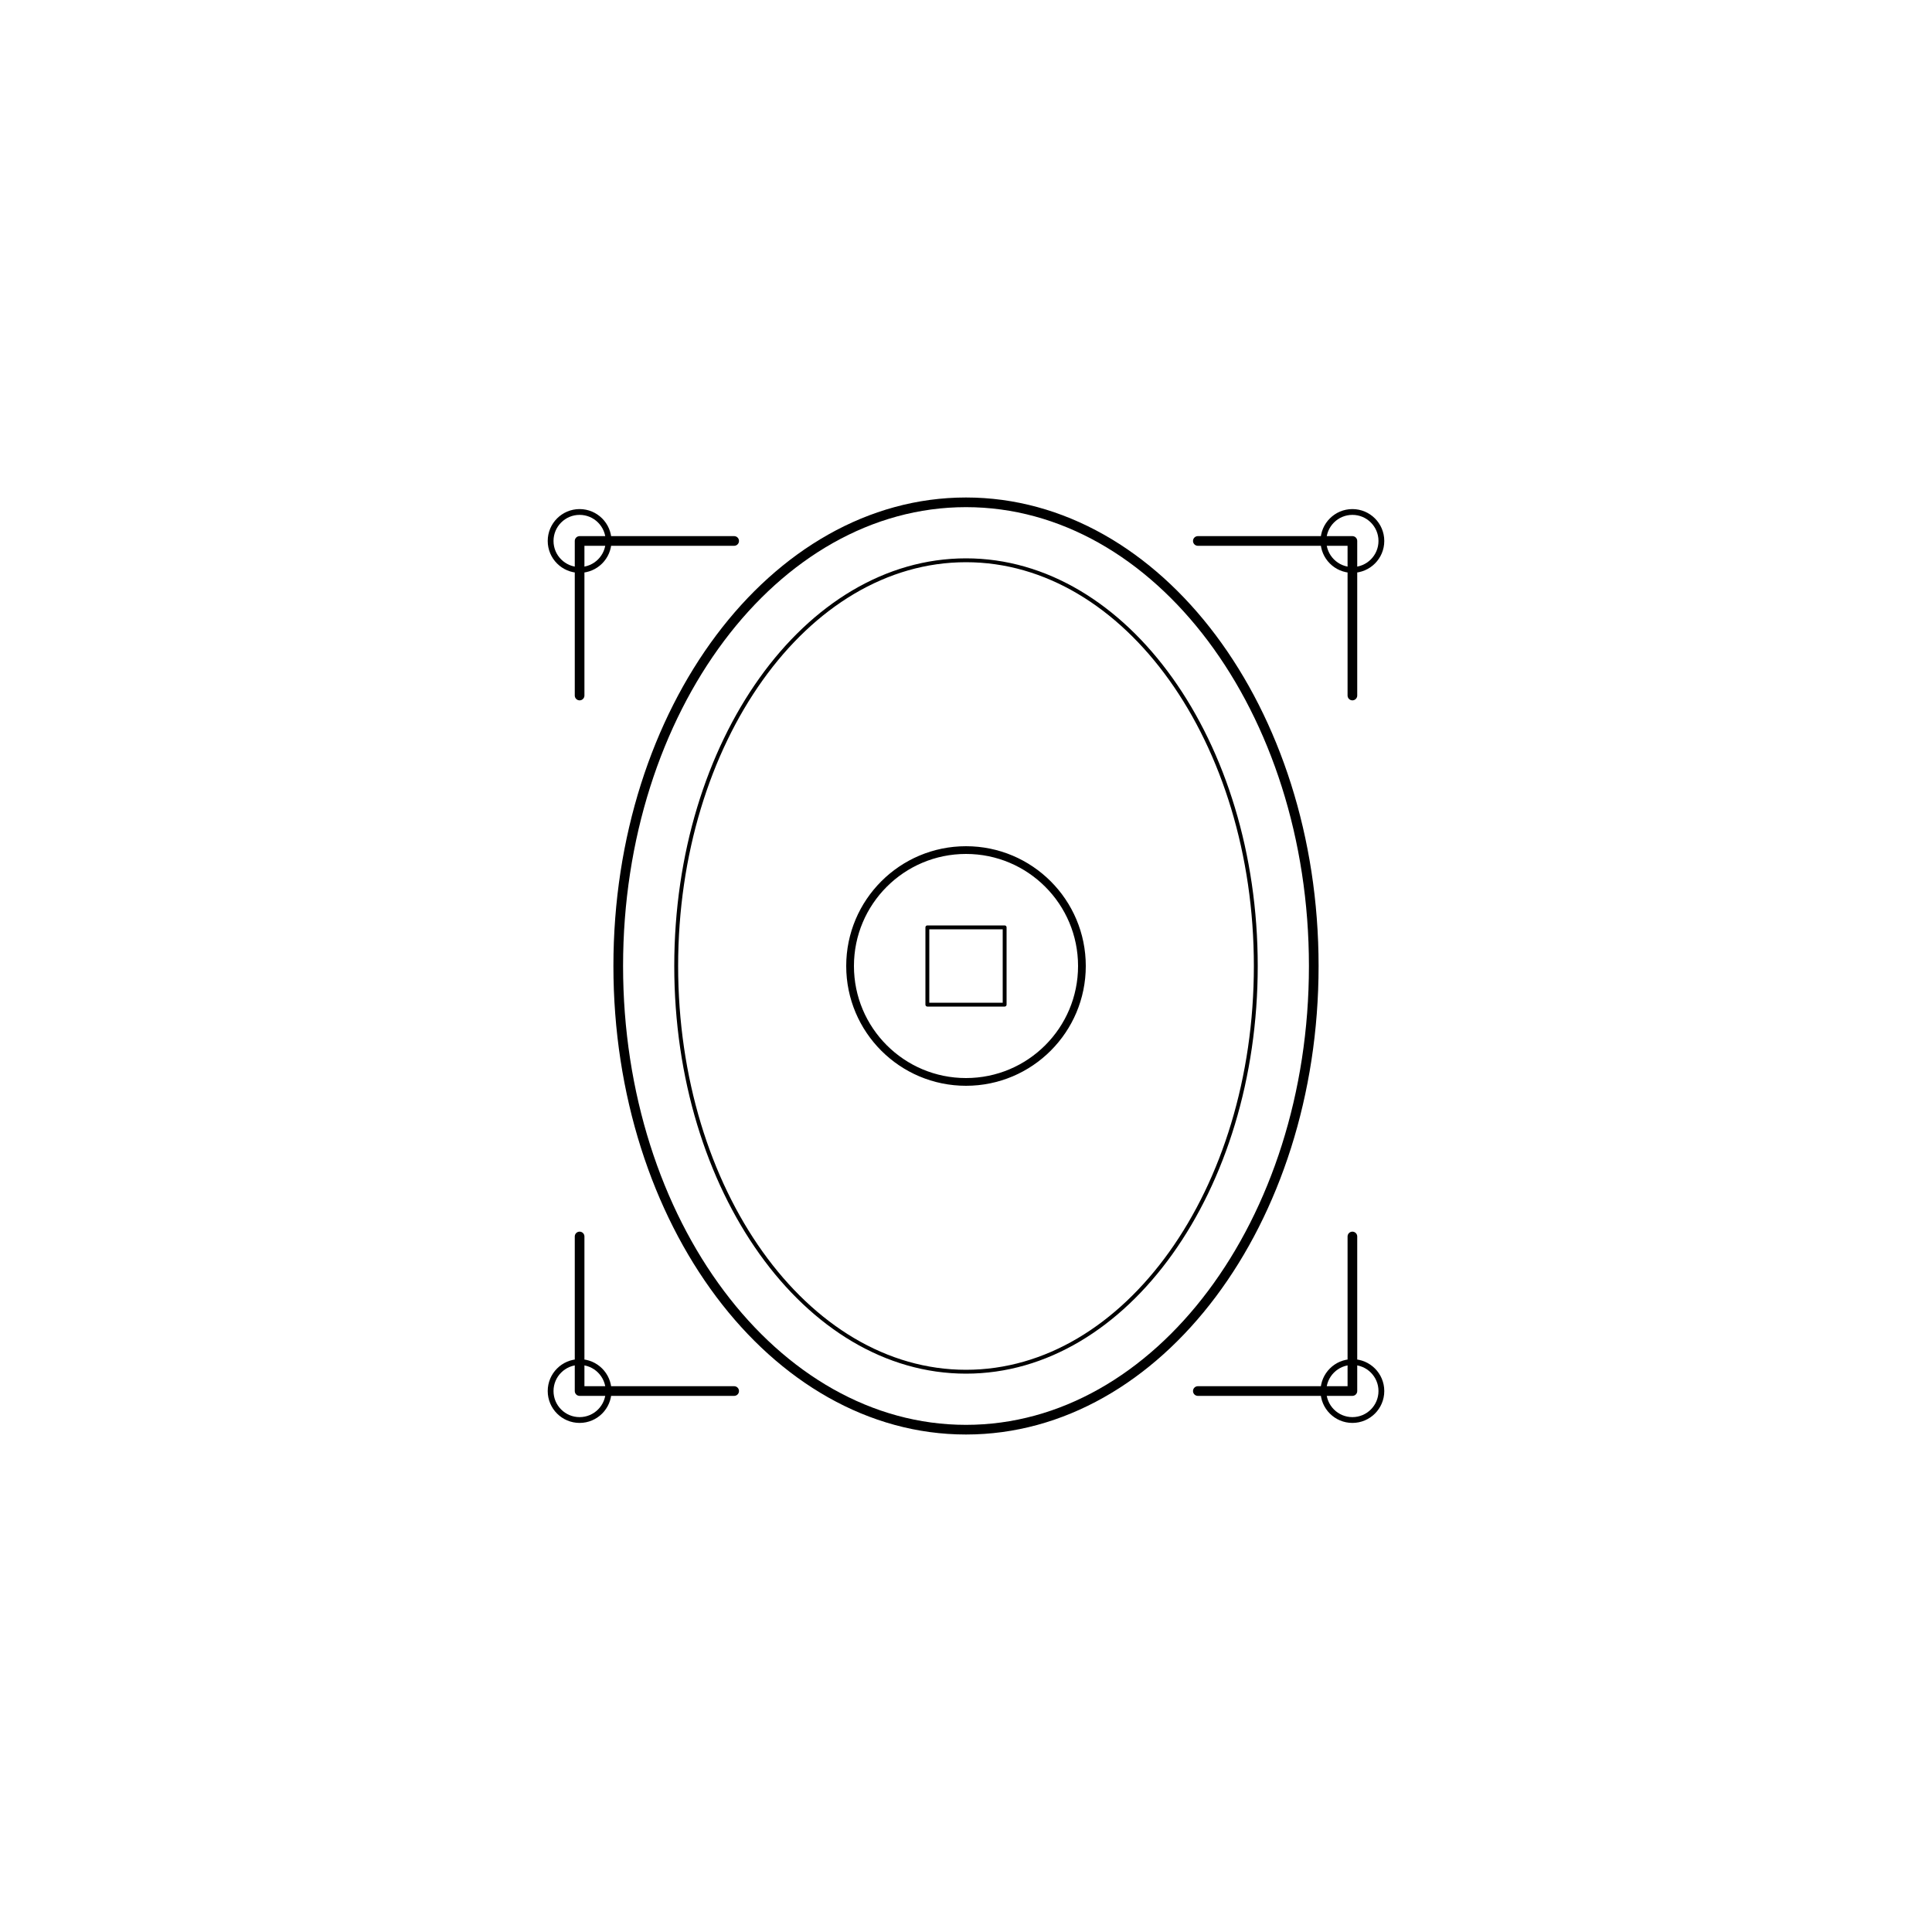
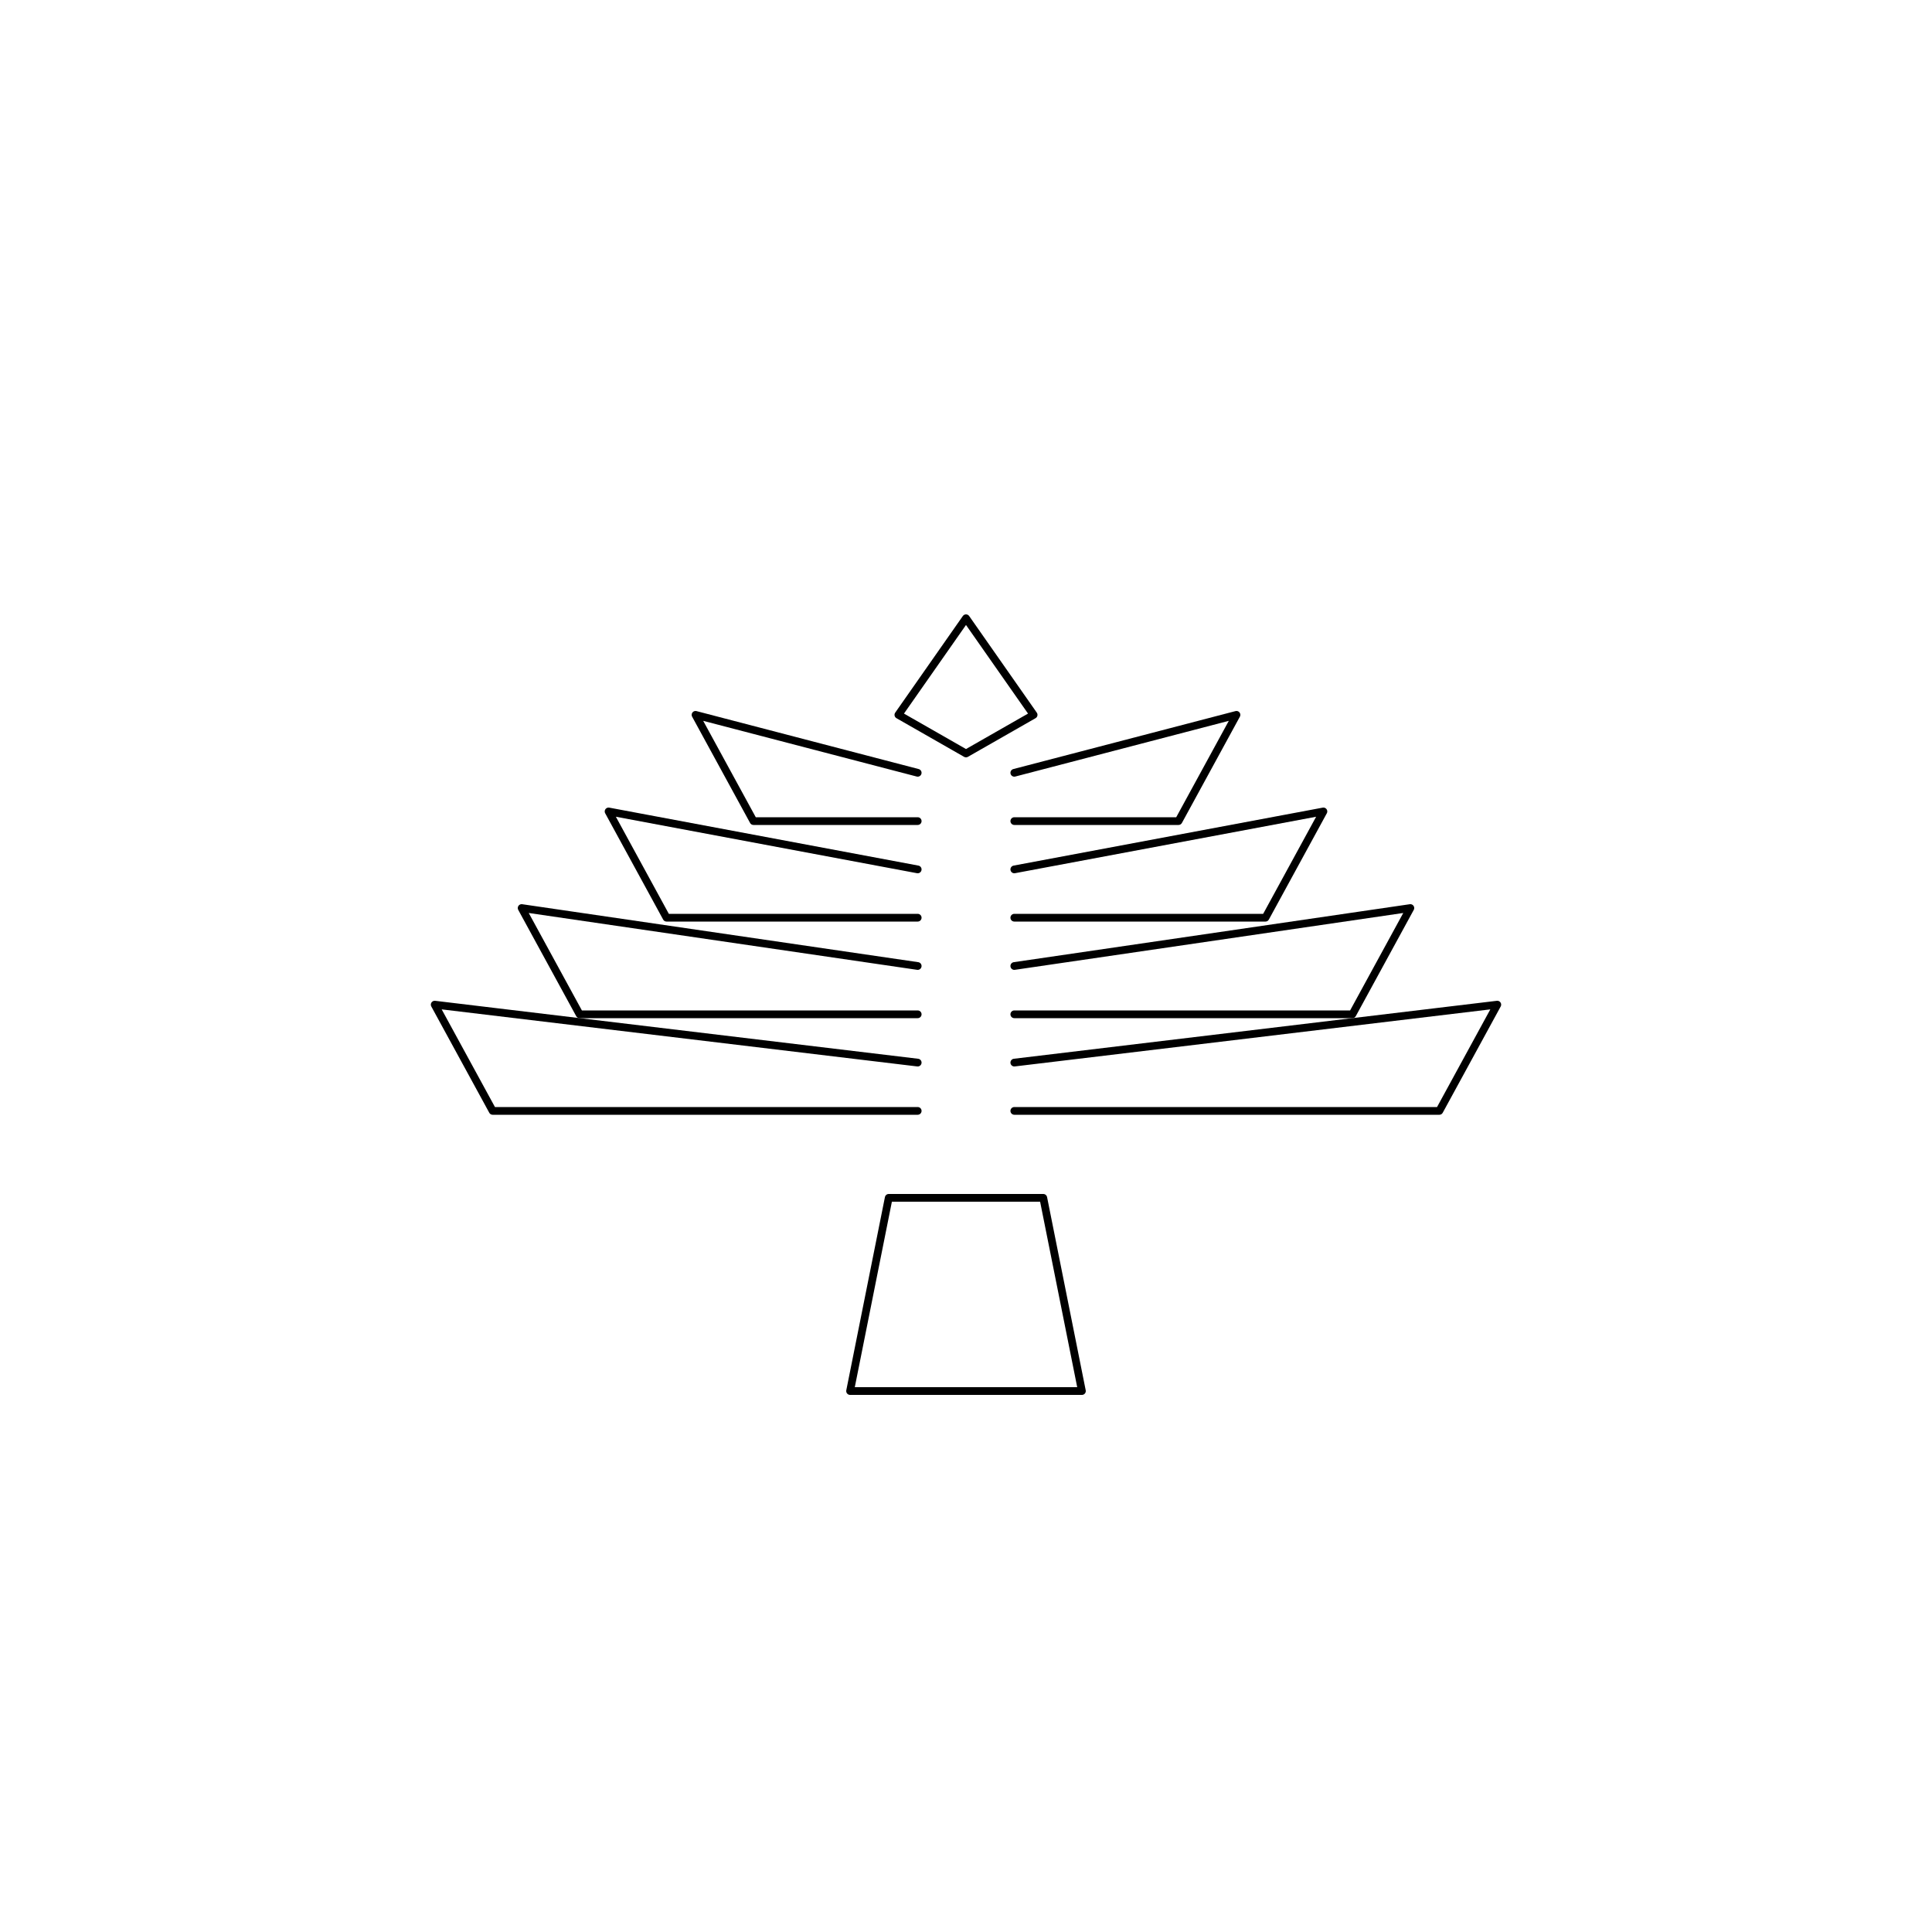
<svg xmlns="http://www.w3.org/2000/svg" viewBox="0 0 1000 1000" width="1000" height="1000">
  <g fill="none" stroke="#000000" stroke-linecap="round" stroke-linejoin="round">
-     <ellipse cx="500" cy="500" rx="180" ry="240" stroke-width="5" />
-     <ellipse cx="500" cy="500" rx="150" ry="210" stroke-width="2" />
-     <path d="M 380.0 280.0 L 300.0 280.0 L 300.0 360.0" stroke-width="5" />
-     <circle cx="300" cy="280" r="15" stroke-width="3" />
-     <path d="M 620.0 280.0 L 700.0 280.0 L 700.0 360.0" stroke-width="5" />
-     <circle cx="700" cy="280" r="15" stroke-width="3" />
-     <path d="M 380.0 720.0 L 300.0 720.0 L 300.0 640.0" stroke-width="5" />
-     <circle cx="300" cy="720" r="15" stroke-width="3" />
-     <path d="M 620.0 720.0 L 700.0 720.0 L 700.0 640.0" stroke-width="5" />
-     <circle cx="700" cy="720" r="15" stroke-width="3" />
-     <circle cx="500" cy="500" r="60" stroke-width="4" />
-     <rect x="480" y="480" width="40" height="40" stroke-width="2" />
+     <polygon points="500.0,320.0 535.0,370.0 500.0,390.0 465.0,370.0" stroke-width="4" />
+     <path d="M 525.0 400.0 L 640.0 370.0 L 610.0 425.0 L 525.0 425.0" stroke-width="4" />
+     <path d="M 475.0 400.0 L 360.0 370.0 L 390.0 425.0 L 475.0 425.0" stroke-width="4" />
+     <path d="M 525.0 450.0 L 685.0 420.0 L 655.0 475.0 L 525.0 475.0" stroke-width="4" />
+     <path d="M 475.0 450.0 L 315.0 420.0 L 345.0 475.0 L 475.0 475.0" stroke-width="4" />
+     <path d="M 525.0 500.0 L 730.0 470.0 L 700.0 525.0 L 525.0 525.0" stroke-width="4" />
+     <path d="M 475.0 500.0 L 270.0 470.0 L 300.0 525.0 L 475.0 525.0" stroke-width="4" />
+     <path d="M 525.0 550.0 L 775.0 520.0 L 745.0 575.0 L 525.0 575.0" stroke-width="4" />
+     <path d="M 475.0 550.0 L 225.0 520.0 L 255.0 575.0 L 475.0 575.0" stroke-width="4" />
+     <polygon points="460.0,620.0 540.0,620.0 560.0,720.0 440.0,720.0" stroke-width="4" />
  </g>
</svg>
